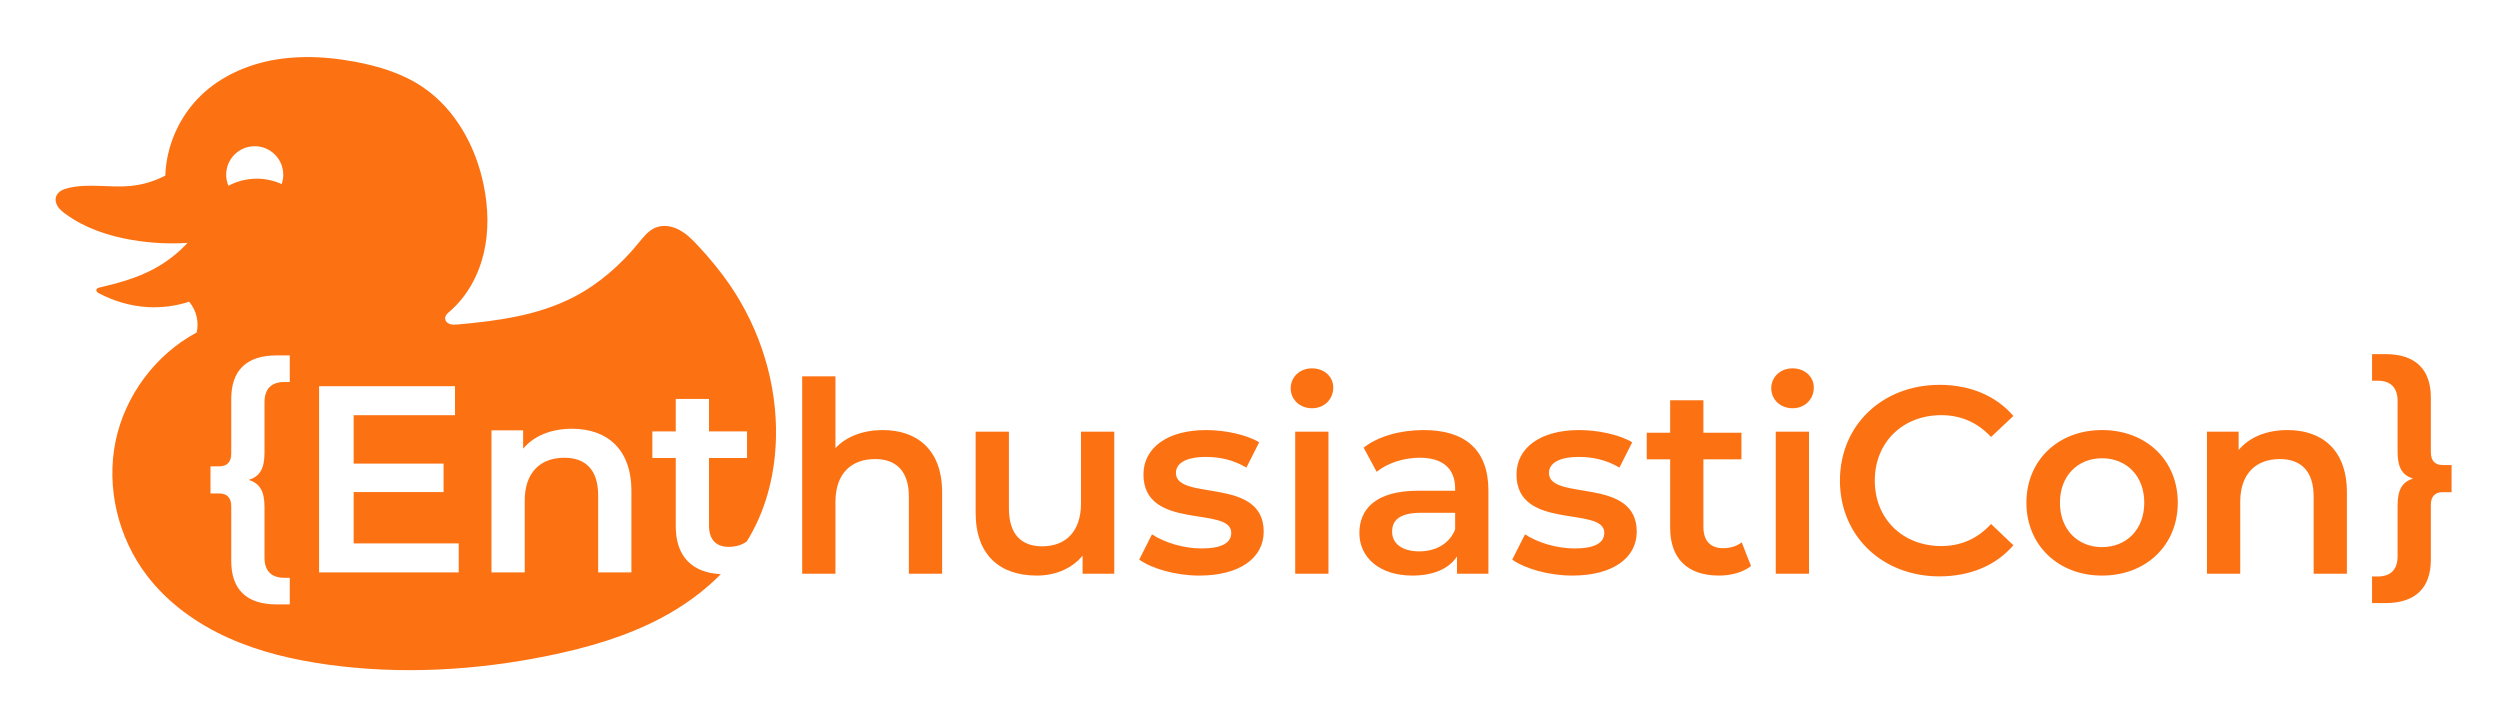
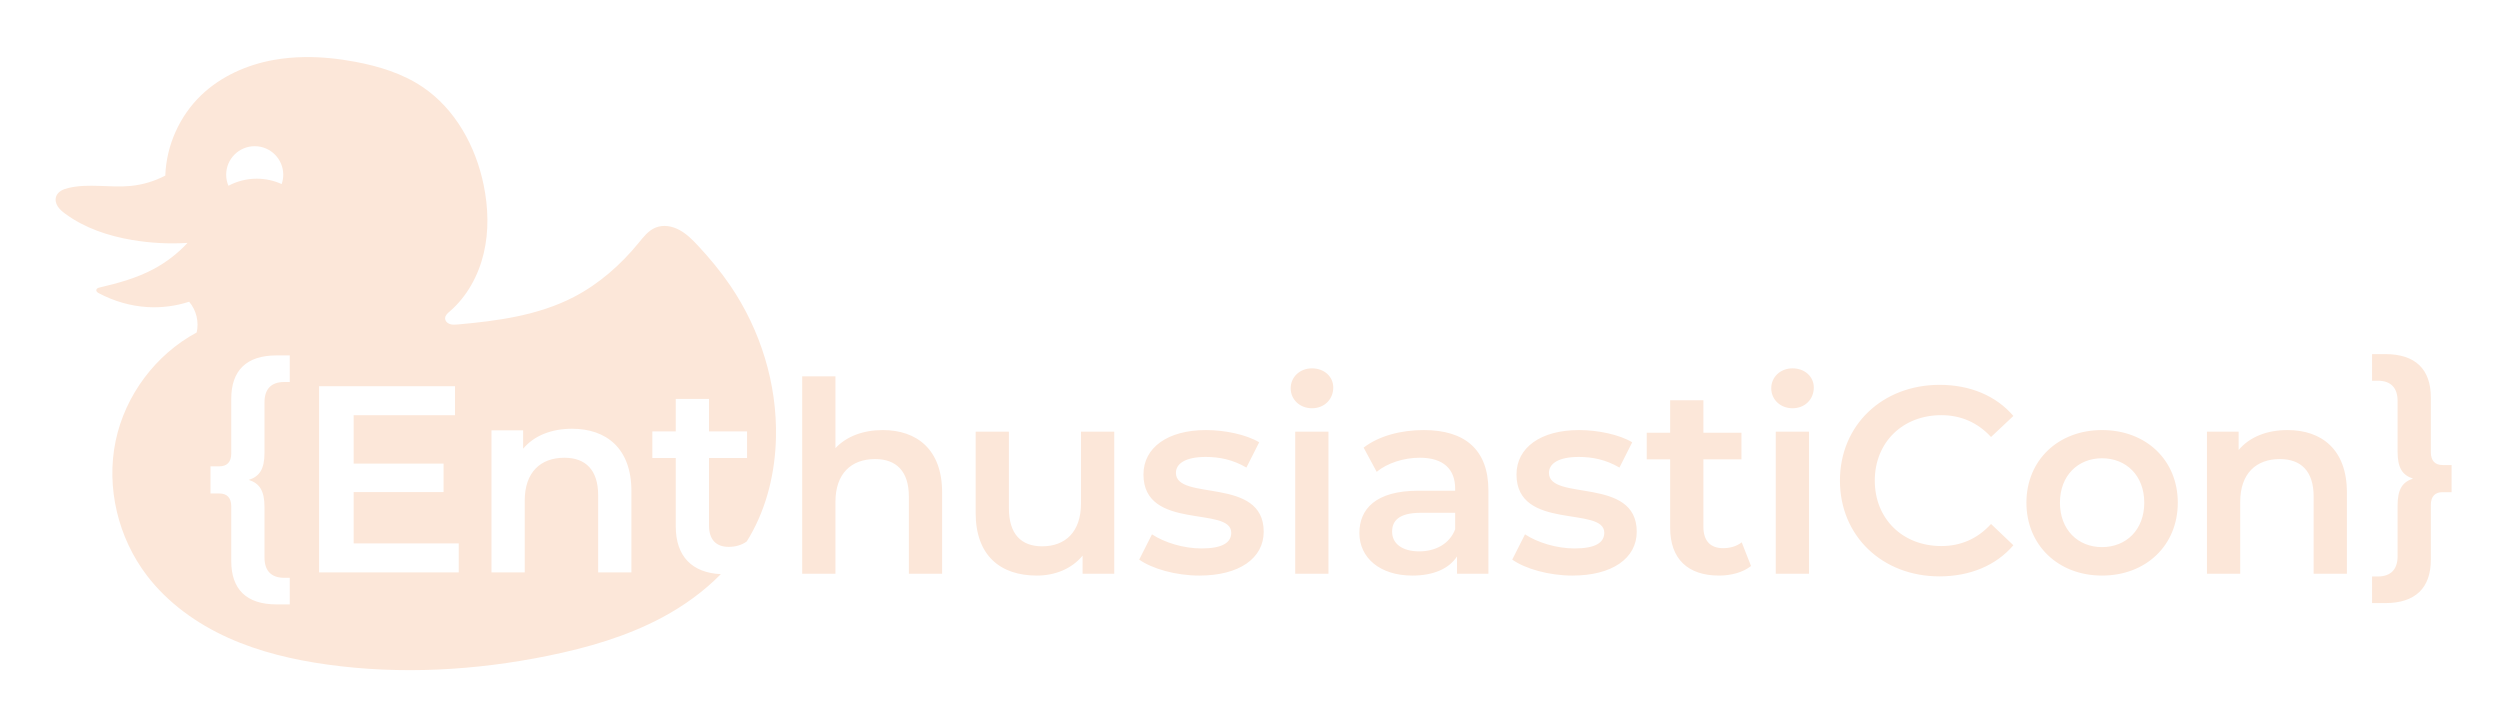
<svg xmlns="http://www.w3.org/2000/svg" version="1.1" id="Ebene_1" x="0px" y="0px" width="936.281" height="270.773" viewBox="0 -534.48 936.281 270.773" enable-background="new 0 -534.48 1425.143 924.52" xml:space="preserve">
  <defs id="defs153" />
  <g id="g148" transform="translate(-76.86919,-988.2314)">
-     <circle style="opacity:1;fill:#f9f9f9;fill-opacity:0.991;fill-rule:nonzero;stroke:none;stroke-width:20;stroke-linecap:round;stroke-linejoin:round;stroke-miterlimit:4;stroke-dasharray:none;stroke-dashoffset:0;stroke-opacity:1" id="path4518" cx="201.126" cy="530.488" r="14.14" />
-     <path style="opacity:1;fill:#fc7112;fill-opacity:1;fill-rule:nonzero;stroke:none;stroke-width:20;stroke-linecap:round;stroke-linejoin:round;stroke-miterlimit:4;stroke-dasharray:none;stroke-dashoffset:0;stroke-opacity:1" d="m 113.975,21.379 c -3.827,0.056 -7.644,0.39 -11.416,1.064 -10.058,1.798 -19.805,6.117 -27.182,13.188 -8.139,7.801 -13.079,18.849 -13.467,30.117 -3.996,2.109 -8.404,3.434 -12.9,3.881 -7.777,0.774 -15.773,-1.048 -23.375,0.768 -0.949,0.227 -1.897,0.513 -2.732,1.018 -0.836,0.504 -1.558,1.247 -1.881,2.168 -0.216,0.616 -0.245,1.292 -0.125,1.934 0.12,0.642 0.384,1.251 0.736,1.801 0.705,1.099 1.739,1.944 2.789,2.721 7.268,5.371 16.093,8.31 25.002,9.826 6.864,1.168 13.862,1.539 20.811,1.102 -3.662,3.948 -7.988,7.281 -12.74,9.814 -6.282,3.348 -13.216,5.269 -20.148,6.883 -0.268,0.062 -0.542,0.127 -0.781,0.264 -0.12,0.068 -0.229,0.154 -0.316,0.26 -0.088,0.106 -0.153,0.234 -0.178,0.369 -0.026,0.145 -0.006,0.296 0.047,0.434 0.053,0.138 0.139,0.262 0.24,0.369 0.203,0.214 0.468,0.357 0.729,0.494 5.58,2.938 11.764,4.756 18.059,5.145 5.295,0.327 10.65,-0.357 15.693,-2.002 1.345,1.596 2.308,3.511 2.787,5.543 0.461,1.954 0.473,4.013 0.037,5.973 -15.379,8.264 -26.797,23.551 -30.359,40.643 -3.632,17.43 0.938,36.294 11.752,50.438 7.827,10.237 18.635,17.963 30.381,23.262 11.746,5.299 24.432,8.263 37.195,10.037 27.445,3.816 55.512,2.231 82.662,-3.309 14.774,-3.014 29.433,-7.242 42.729,-14.354 8.034,-4.298 15.562,-9.715 21.934,-16.205 -10.747,-0.504 -16.877,-6.629 -16.877,-17.883 V 171.533 h -8.768 v -9.963 h 8.768 v -12.154 h 12.453 v 12.154 h 14.246 v 9.963 h -14.246 v 25.305 c 0,5.181 2.591,7.971 7.373,7.971 2.495,0 4.891,-0.654 6.756,-2.037 0.386,-0.619 0.771,-1.239 1.137,-1.871 6.454,-11.161 9.51,-24.109 9.807,-36.998 0.463,-20.145 -5.777,-40.313 -17.121,-56.967 -3.592,-5.274 -7.675,-10.201 -12.023,-14.871 -2.105,-2.261 -4.321,-4.499 -7.047,-5.953 -1.363,-0.727 -2.847,-1.248 -4.381,-1.43 -1.534,-0.182 -3.119,-0.018 -4.547,0.572 -1.326,0.548 -2.484,1.445 -3.5,2.457 -1.016,1.012 -1.903,2.144 -2.811,3.254 -6.721,8.219 -14.853,15.391 -24.281,20.273 -13.298,6.887 -28.515,8.953 -43.432,10.277 -1.008,0.089 -2.053,0.174 -3.008,-0.164 -0.477,-0.169 -0.922,-0.447 -1.248,-0.834 -0.326,-0.387 -0.526,-0.889 -0.504,-1.395 0.022,-0.512 0.265,-0.995 0.586,-1.395 0.321,-0.4 0.721,-0.728 1.109,-1.062 6.487,-5.591 10.794,-13.477 12.766,-21.811 1.971,-8.333 1.697,-17.097 -0.012,-25.488 -2.956,-14.52 -10.605,-28.523 -22.896,-36.797 -7.497,-5.047 -16.334,-7.761 -25.217,-9.426 -6.277,-1.176 -12.684,-1.859 -19.062,-1.766 z M 95.395,54.752 a 10.691,10.691 0 0 1 10.689,10.691 10.691,10.691 0 0 1 -0.6,3.494 22.697,22.697 0 0 0 -9.316,-2.021 22.697,22.697 0 0 0 -10.623,2.656 10.691,10.691 0 0 1 -0.842,-4.129 10.691,10.691 0 0 1 10.691,-10.691 z M 888.361,132.615 v 9.963 h 2.092 c 5.081,0 7.473,2.788 7.473,7.57 v 18.93 c 0,6.177 1.792,8.867 5.777,10.162 -3.985,1.295 -5.777,3.985 -5.777,10.162 v 18.93 c 0,4.782 -2.392,7.572 -7.473,7.572 h -2.092 v 9.961 h 4.98 c 11.258,0 17.037,-5.678 17.037,-16.238 v -20.523 c 0,-3.288 1.693,-4.781 4.383,-4.781 h 3.389 v -10.162 h -3.389 c -2.69,0 -4.383,-1.496 -4.383,-4.783 v -20.523 c 0,-10.561 -5.779,-16.238 -17.037,-16.238 z m -784.82,0.488 h 4.982 v 9.963 h -2.092 c -4.981,0 -7.373,2.79 -7.373,7.572 v 18.93 c 0,6.177 -1.894,8.867 -5.879,10.162 3.985,1.295 5.879,3.985 5.879,10.162 v 18.93 c 0,4.782 2.392,7.57 7.373,7.57 h 2.092 v 9.963 h -4.982 c -11.258,0 -16.936,-5.678 -16.936,-16.238 v -20.523 c 0,-3.288 -1.695,-4.783 -4.484,-4.783 h -3.287 v -10.162 h 3.287 c 2.79,0 4.484,-1.494 4.484,-4.781 v -20.523 c 0,-10.561 5.678,-16.24 16.936,-16.24 z m 387.809,4.848 c -4.583,0 -7.971,3.286 -7.971,7.471 0,4.184 3.388,7.473 7.971,7.473 4.683,0 7.971,-3.388 7.971,-7.771 0,-4.085 -3.388,-7.172 -7.971,-7.172 z m 179.973,0 c -4.583,0 -7.971,3.286 -7.971,7.471 0,4.184 3.388,7.473 7.971,7.473 4.683,0 7.969,-3.388 7.969,-7.771 0,-4.085 -3.386,-7.172 -7.969,-7.172 z m -370.893,2.988 v 73.924 h 12.455 v -26.9 c 0,-10.66 5.977,-16.039 14.844,-16.039 7.97,0 12.652,4.582 12.652,14.047 v 28.893 h 12.453 v -30.486 c 0,-16.04 -9.464,-23.312 -22.217,-23.312 -7.372,0 -13.648,2.39 -17.732,6.773 v -26.898 z m 426.01,3.188 c -21.42,0 -37.361,15.045 -37.361,35.867 0,20.822 15.941,35.865 37.262,35.865 11.457,0 21.22,-4.085 27.695,-11.656 l -8.369,-7.971 c -5.081,5.579 -11.356,8.27 -18.629,8.27 -14.446,0 -24.908,-10.161 -24.908,-24.508 0,-14.346 10.462,-24.51 24.908,-24.51 7.273,0 13.548,2.69 18.629,8.17 l 8.369,-7.871 c -6.476,-7.572 -16.238,-11.656 -27.596,-11.656 z m -606.943,0.508 h 50.91 v 10.859 H 132.447 V 173.625 h 33.674 v 10.66 h -33.674 v 19.229 h 39.354 v 10.859 h -52.305 z m 505.996,5.271 v 12.154 h -8.768 v 9.963 h 8.768 v 25.604 c 0,11.756 6.676,17.934 18.332,17.934 4.483,0 8.966,-1.195 11.955,-3.586 l -3.486,-8.867 c -1.893,1.494 -4.384,2.191 -6.975,2.191 -4.782,0 -7.373,-2.79 -7.373,-7.971 v -25.305 h 14.248 v -9.963 h -14.248 v -12.154 z m -411.24,10.668 c 12.752,0 22.217,7.272 22.217,23.312 v 30.486 h -12.453 v -28.893 c 0,-9.465 -4.684,-14.047 -12.654,-14.047 -8.867,0 -14.844,5.381 -14.844,16.041 v 26.898 h -12.453 v -53.201 h 11.855 v 6.875 c 4.085,-4.882 10.561,-7.473 18.332,-7.473 z m 237.4,0.49 c -14.346,0 -23.412,6.574 -23.412,16.637 0,21.221 32.877,11.656 32.877,21.818 0,3.686 -3.288,5.879 -11.158,5.879 -6.675,0 -13.849,-2.193 -18.531,-5.281 l -4.781,9.465 c 4.782,3.387 13.649,5.979 22.516,5.979 14.944,0 24.109,-6.477 24.109,-16.439 0,-20.822 -32.877,-11.258 -32.877,-22.018 0,-3.487 3.586,-5.977 11.158,-5.977 5.081,0 10.161,0.996 15.242,3.984 l 4.783,-9.465 c -4.782,-2.889 -12.852,-4.582 -19.926,-4.582 z m 81.564,0 c -8.568,0 -16.839,2.191 -22.518,6.574 l 4.883,9.066 c 3.985,-3.288 10.161,-5.279 16.139,-5.279 8.867,0 13.252,4.284 13.252,11.557 v 0.797 h -13.75 c -16.14,0 -22.117,6.973 -22.117,15.84 0,9.265 7.672,15.941 19.826,15.941 7.97,0 13.749,-2.591 16.738,-7.174 v 6.477 h 11.756 v -31.184 c 0,-15.343 -8.866,-22.615 -24.209,-22.615 z m 58.141,0 c -14.346,0 -23.412,6.574 -23.412,16.637 0,21.221 32.877,11.656 32.877,21.818 0,3.686 -3.288,5.879 -11.158,5.879 -6.675,0 -13.849,-2.193 -18.531,-5.281 l -4.781,9.465 c 4.782,3.387 13.649,5.979 22.516,5.979 14.944,0 24.109,-6.477 24.109,-16.439 0,-20.822 -32.877,-11.258 -32.877,-22.018 0,-3.487 3.587,-5.977 11.158,-5.977 5.081,0 10.163,0.996 15.244,3.984 l 4.781,-9.465 c -4.782,-2.889 -12.852,-4.582 -19.926,-4.582 z m 195.857,0 c -16.339,0 -28.295,11.257 -28.295,27.197 0,15.94 11.956,27.299 28.295,27.299 16.538,0 28.393,-11.358 28.393,-27.299 0,-15.94 -11.854,-27.197 -28.393,-27.197 z m 69.51,0 c -7.771,0 -14.247,2.589 -18.332,7.471 v -6.873 h -11.855 v 53.201 h 12.453 v -26.9 c 0,-10.66 5.979,-16.039 14.846,-16.039 7.97,0 12.652,4.582 12.652,14.047 v 28.893 h 12.453 v -30.486 c 0,-16.04 -9.464,-23.312 -22.217,-23.312 z m -491.332,0.598 v 30.387 c 0,16.04 9.267,23.512 22.916,23.512 6.874,0 13.15,-2.591 17.135,-7.473 v 6.775 h 11.855 V 161.662 H 404.846 v 26.898 c 0,10.66 -5.877,16.041 -14.545,16.041 -7.871,0 -12.453,-4.582 -12.453,-14.246 v -28.693 z m 119.68,0 v 53.201 h 12.453 v -53.201 z m 179.973,0 v 53.201 h 12.453 v -53.201 z m 122.17,9.963 c 9.066,0 15.84,6.475 15.84,16.637 0,10.162 -6.774,16.639 -15.84,16.639 -8.966,0 -15.742,-6.477 -15.742,-16.639 0,-10.162 6.776,-16.637 15.742,-16.637 z m -255.096,20.424 h 12.854 v 6.176 c -2.092,5.48 -7.374,8.27 -13.451,8.27 -6.376,0 -10.162,-2.89 -10.162,-7.373 0,-3.885 2.291,-7.072 10.76,-7.072 z" transform="translate(76.86919,453.7514)" id="path1020" />
+     <circle style="opacity:1;fill:#FCE7D9;fill-opacity:0.991;fill-rule:nonzero;stroke:none;stroke-width:20;stroke-linecap:round;stroke-linejoin:round;stroke-miterlimit:4;stroke-dasharray:none;stroke-dashoffset:0;stroke-opacity:1" id="path4518" cx="201.126" cy="530.488" r="14.14" />
+     <path style="opacity:1;fill:#FCE7D9;fill-opacity:1;fill-rule:nonzero;stroke:none;stroke-width:20;stroke-linecap:round;stroke-linejoin:round;stroke-miterlimit:4;stroke-dasharray:none;stroke-dashoffset:0;stroke-opacity:1" d="m 113.975,21.379 c -3.827,0.056 -7.644,0.39 -11.416,1.064 -10.058,1.798 -19.805,6.117 -27.182,13.188 -8.139,7.801 -13.079,18.849 -13.467,30.117 -3.996,2.109 -8.404,3.434 -12.9,3.881 -7.777,0.774 -15.773,-1.048 -23.375,0.768 -0.949,0.227 -1.897,0.513 -2.732,1.018 -0.836,0.504 -1.558,1.247 -1.881,2.168 -0.216,0.616 -0.245,1.292 -0.125,1.934 0.12,0.642 0.384,1.251 0.736,1.801 0.705,1.099 1.739,1.944 2.789,2.721 7.268,5.371 16.093,8.31 25.002,9.826 6.864,1.168 13.862,1.539 20.811,1.102 -3.662,3.948 -7.988,7.281 -12.74,9.814 -6.282,3.348 -13.216,5.269 -20.148,6.883 -0.268,0.062 -0.542,0.127 -0.781,0.264 -0.12,0.068 -0.229,0.154 -0.316,0.26 -0.088,0.106 -0.153,0.234 -0.178,0.369 -0.026,0.145 -0.006,0.296 0.047,0.434 0.053,0.138 0.139,0.262 0.24,0.369 0.203,0.214 0.468,0.357 0.729,0.494 5.58,2.938 11.764,4.756 18.059,5.145 5.295,0.327 10.65,-0.357 15.693,-2.002 1.345,1.596 2.308,3.511 2.787,5.543 0.461,1.954 0.473,4.013 0.037,5.973 -15.379,8.264 -26.797,23.551 -30.359,40.643 -3.632,17.43 0.938,36.294 11.752,50.438 7.827,10.237 18.635,17.963 30.381,23.262 11.746,5.299 24.432,8.263 37.195,10.037 27.445,3.816 55.512,2.231 82.662,-3.309 14.774,-3.014 29.433,-7.242 42.729,-14.354 8.034,-4.298 15.562,-9.715 21.934,-16.205 -10.747,-0.504 -16.877,-6.629 -16.877,-17.883 V 171.533 h -8.768 v -9.963 h 8.768 v -12.154 h 12.453 v 12.154 h 14.246 v 9.963 h -14.246 v 25.305 c 0,5.181 2.591,7.971 7.373,7.971 2.495,0 4.891,-0.654 6.756,-2.037 0.386,-0.619 0.771,-1.239 1.137,-1.871 6.454,-11.161 9.51,-24.109 9.807,-36.998 0.463,-20.145 -5.777,-40.313 -17.121,-56.967 -3.592,-5.274 -7.675,-10.201 -12.023,-14.871 -2.105,-2.261 -4.321,-4.499 -7.047,-5.953 -1.363,-0.727 -2.847,-1.248 -4.381,-1.43 -1.534,-0.182 -3.119,-0.018 -4.547,0.572 -1.326,0.548 -2.484,1.445 -3.5,2.457 -1.016,1.012 -1.903,2.144 -2.811,3.254 -6.721,8.219 -14.853,15.391 -24.281,20.273 -13.298,6.887 -28.515,8.953 -43.432,10.277 -1.008,0.089 -2.053,0.174 -3.008,-0.164 -0.477,-0.169 -0.922,-0.447 -1.248,-0.834 -0.326,-0.387 -0.526,-0.889 -0.504,-1.395 0.022,-0.512 0.265,-0.995 0.586,-1.395 0.321,-0.4 0.721,-0.728 1.109,-1.062 6.487,-5.591 10.794,-13.477 12.766,-21.811 1.971,-8.333 1.697,-17.097 -0.012,-25.488 -2.956,-14.52 -10.605,-28.523 -22.896,-36.797 -7.497,-5.047 -16.334,-7.761 -25.217,-9.426 -6.277,-1.176 -12.684,-1.859 -19.062,-1.766 z M 95.395,54.752 a 10.691,10.691 0 0 1 10.689,10.691 10.691,10.691 0 0 1 -0.6,3.494 22.697,22.697 0 0 0 -9.316,-2.021 22.697,22.697 0 0 0 -10.623,2.656 10.691,10.691 0 0 1 -0.842,-4.129 10.691,10.691 0 0 1 10.691,-10.691 z M 888.361,132.615 v 9.963 h 2.092 c 5.081,0 7.473,2.788 7.473,7.57 v 18.93 c 0,6.177 1.792,8.867 5.777,10.162 -3.985,1.295 -5.777,3.985 -5.777,10.162 v 18.93 c 0,4.782 -2.392,7.572 -7.473,7.572 h -2.092 v 9.961 h 4.98 c 11.258,0 17.037,-5.678 17.037,-16.238 v -20.523 c 0,-3.288 1.693,-4.781 4.383,-4.781 h 3.389 v -10.162 h -3.389 c -2.69,0 -4.383,-1.496 -4.383,-4.783 v -20.523 c 0,-10.561 -5.779,-16.238 -17.037,-16.238 z m -784.82,0.488 h 4.982 v 9.963 h -2.092 c -4.981,0 -7.373,2.79 -7.373,7.572 v 18.93 c 0,6.177 -1.894,8.867 -5.879,10.162 3.985,1.295 5.879,3.985 5.879,10.162 v 18.93 c 0,4.782 2.392,7.57 7.373,7.57 h 2.092 v 9.963 h -4.982 c -11.258,0 -16.936,-5.678 -16.936,-16.238 v -20.523 c 0,-3.288 -1.695,-4.783 -4.484,-4.783 h -3.287 v -10.162 h 3.287 c 2.79,0 4.484,-1.494 4.484,-4.781 v -20.523 c 0,-10.561 5.678,-16.24 16.936,-16.24 z m 387.809,4.848 c -4.583,0 -7.971,3.286 -7.971,7.471 0,4.184 3.388,7.473 7.971,7.473 4.683,0 7.971,-3.388 7.971,-7.771 0,-4.085 -3.388,-7.172 -7.971,-7.172 z m 179.973,0 c -4.583,0 -7.971,3.286 -7.971,7.471 0,4.184 3.388,7.473 7.971,7.473 4.683,0 7.969,-3.388 7.969,-7.771 0,-4.085 -3.386,-7.172 -7.969,-7.172 z m -370.893,2.988 v 73.924 h 12.455 v -26.9 c 0,-10.66 5.977,-16.039 14.844,-16.039 7.97,0 12.652,4.582 12.652,14.047 v 28.893 h 12.453 v -30.486 c 0,-16.04 -9.464,-23.312 -22.217,-23.312 -7.372,0 -13.648,2.39 -17.732,6.773 v -26.898 z m 426.01,3.188 c -21.42,0 -37.361,15.045 -37.361,35.867 0,20.822 15.941,35.865 37.262,35.865 11.457,0 21.22,-4.085 27.695,-11.656 l -8.369,-7.971 c -5.081,5.579 -11.356,8.27 -18.629,8.27 -14.446,0 -24.908,-10.161 -24.908,-24.508 0,-14.346 10.462,-24.51 24.908,-24.51 7.273,0 13.548,2.69 18.629,8.17 l 8.369,-7.871 c -6.476,-7.572 -16.238,-11.656 -27.596,-11.656 z m -606.943,0.508 h 50.91 v 10.859 H 132.447 V 173.625 h 33.674 v 10.66 h -33.674 v 19.229 h 39.354 v 10.859 h -52.305 z m 505.996,5.271 v 12.154 h -8.768 v 9.963 h 8.768 v 25.604 c 0,11.756 6.676,17.934 18.332,17.934 4.483,0 8.966,-1.195 11.955,-3.586 l -3.486,-8.867 c -1.893,1.494 -4.384,2.191 -6.975,2.191 -4.782,0 -7.373,-2.79 -7.373,-7.971 v -25.305 h 14.248 v -9.963 h -14.248 v -12.154 z m -411.24,10.668 c 12.752,0 22.217,7.272 22.217,23.312 v 30.486 h -12.453 v -28.893 c 0,-9.465 -4.684,-14.047 -12.654,-14.047 -8.867,0 -14.844,5.381 -14.844,16.041 v 26.898 h -12.453 v -53.201 h 11.855 v 6.875 c 4.085,-4.882 10.561,-7.473 18.332,-7.473 z m 237.4,0.49 c -14.346,0 -23.412,6.574 -23.412,16.637 0,21.221 32.877,11.656 32.877,21.818 0,3.686 -3.288,5.879 -11.158,5.879 -6.675,0 -13.849,-2.193 -18.531,-5.281 l -4.781,9.465 c 4.782,3.387 13.649,5.979 22.516,5.979 14.944,0 24.109,-6.477 24.109,-16.439 0,-20.822 -32.877,-11.258 -32.877,-22.018 0,-3.487 3.586,-5.977 11.158,-5.977 5.081,0 10.161,0.996 15.242,3.984 l 4.783,-9.465 c -4.782,-2.889 -12.852,-4.582 -19.926,-4.582 z m 81.564,0 c -8.568,0 -16.839,2.191 -22.518,6.574 l 4.883,9.066 c 3.985,-3.288 10.161,-5.279 16.139,-5.279 8.867,0 13.252,4.284 13.252,11.557 v 0.797 h -13.75 c -16.14,0 -22.117,6.973 -22.117,15.84 0,9.265 7.672,15.941 19.826,15.941 7.97,0 13.749,-2.591 16.738,-7.174 v 6.477 h 11.756 v -31.184 c 0,-15.343 -8.866,-22.615 -24.209,-22.615 z m 58.141,0 c -14.346,0 -23.412,6.574 -23.412,16.637 0,21.221 32.877,11.656 32.877,21.818 0,3.686 -3.288,5.879 -11.158,5.879 -6.675,0 -13.849,-2.193 -18.531,-5.281 l -4.781,9.465 c 4.782,3.387 13.649,5.979 22.516,5.979 14.944,0 24.109,-6.477 24.109,-16.439 0,-20.822 -32.877,-11.258 -32.877,-22.018 0,-3.487 3.587,-5.977 11.158,-5.977 5.081,0 10.163,0.996 15.244,3.984 l 4.781,-9.465 c -4.782,-2.889 -12.852,-4.582 -19.926,-4.582 z m 195.857,0 c -16.339,0 -28.295,11.257 -28.295,27.197 0,15.94 11.956,27.299 28.295,27.299 16.538,0 28.393,-11.358 28.393,-27.299 0,-15.94 -11.854,-27.197 -28.393,-27.197 z m 69.51,0 c -7.771,0 -14.247,2.589 -18.332,7.471 v -6.873 h -11.855 v 53.201 h 12.453 v -26.9 c 0,-10.66 5.979,-16.039 14.846,-16.039 7.97,0 12.652,4.582 12.652,14.047 v 28.893 h 12.453 v -30.486 c 0,-16.04 -9.464,-23.312 -22.217,-23.312 z m -491.332,0.598 v 30.387 c 0,16.04 9.267,23.512 22.916,23.512 6.874,0 13.15,-2.591 17.135,-7.473 v 6.775 h 11.855 V 161.662 H 404.846 v 26.898 c 0,10.66 -5.877,16.041 -14.545,16.041 -7.871,0 -12.453,-4.582 -12.453,-14.246 v -28.693 z m 119.68,0 v 53.201 h 12.453 v -53.201 z m 179.973,0 v 53.201 h 12.453 v -53.201 z m 122.17,9.963 c 9.066,0 15.84,6.475 15.84,16.637 0,10.162 -6.774,16.639 -15.84,16.639 -8.966,0 -15.742,-6.477 -15.742,-16.639 0,-10.162 6.776,-16.637 15.742,-16.637 z m -255.096,20.424 h 12.854 v 6.176 c -2.092,5.48 -7.374,8.27 -13.451,8.27 -6.376,0 -10.162,-2.89 -10.162,-7.373 0,-3.885 2.291,-7.072 10.76,-7.072 z" transform="translate(76.86919,453.7514)" id="path1020" />
  </g>
</svg>
